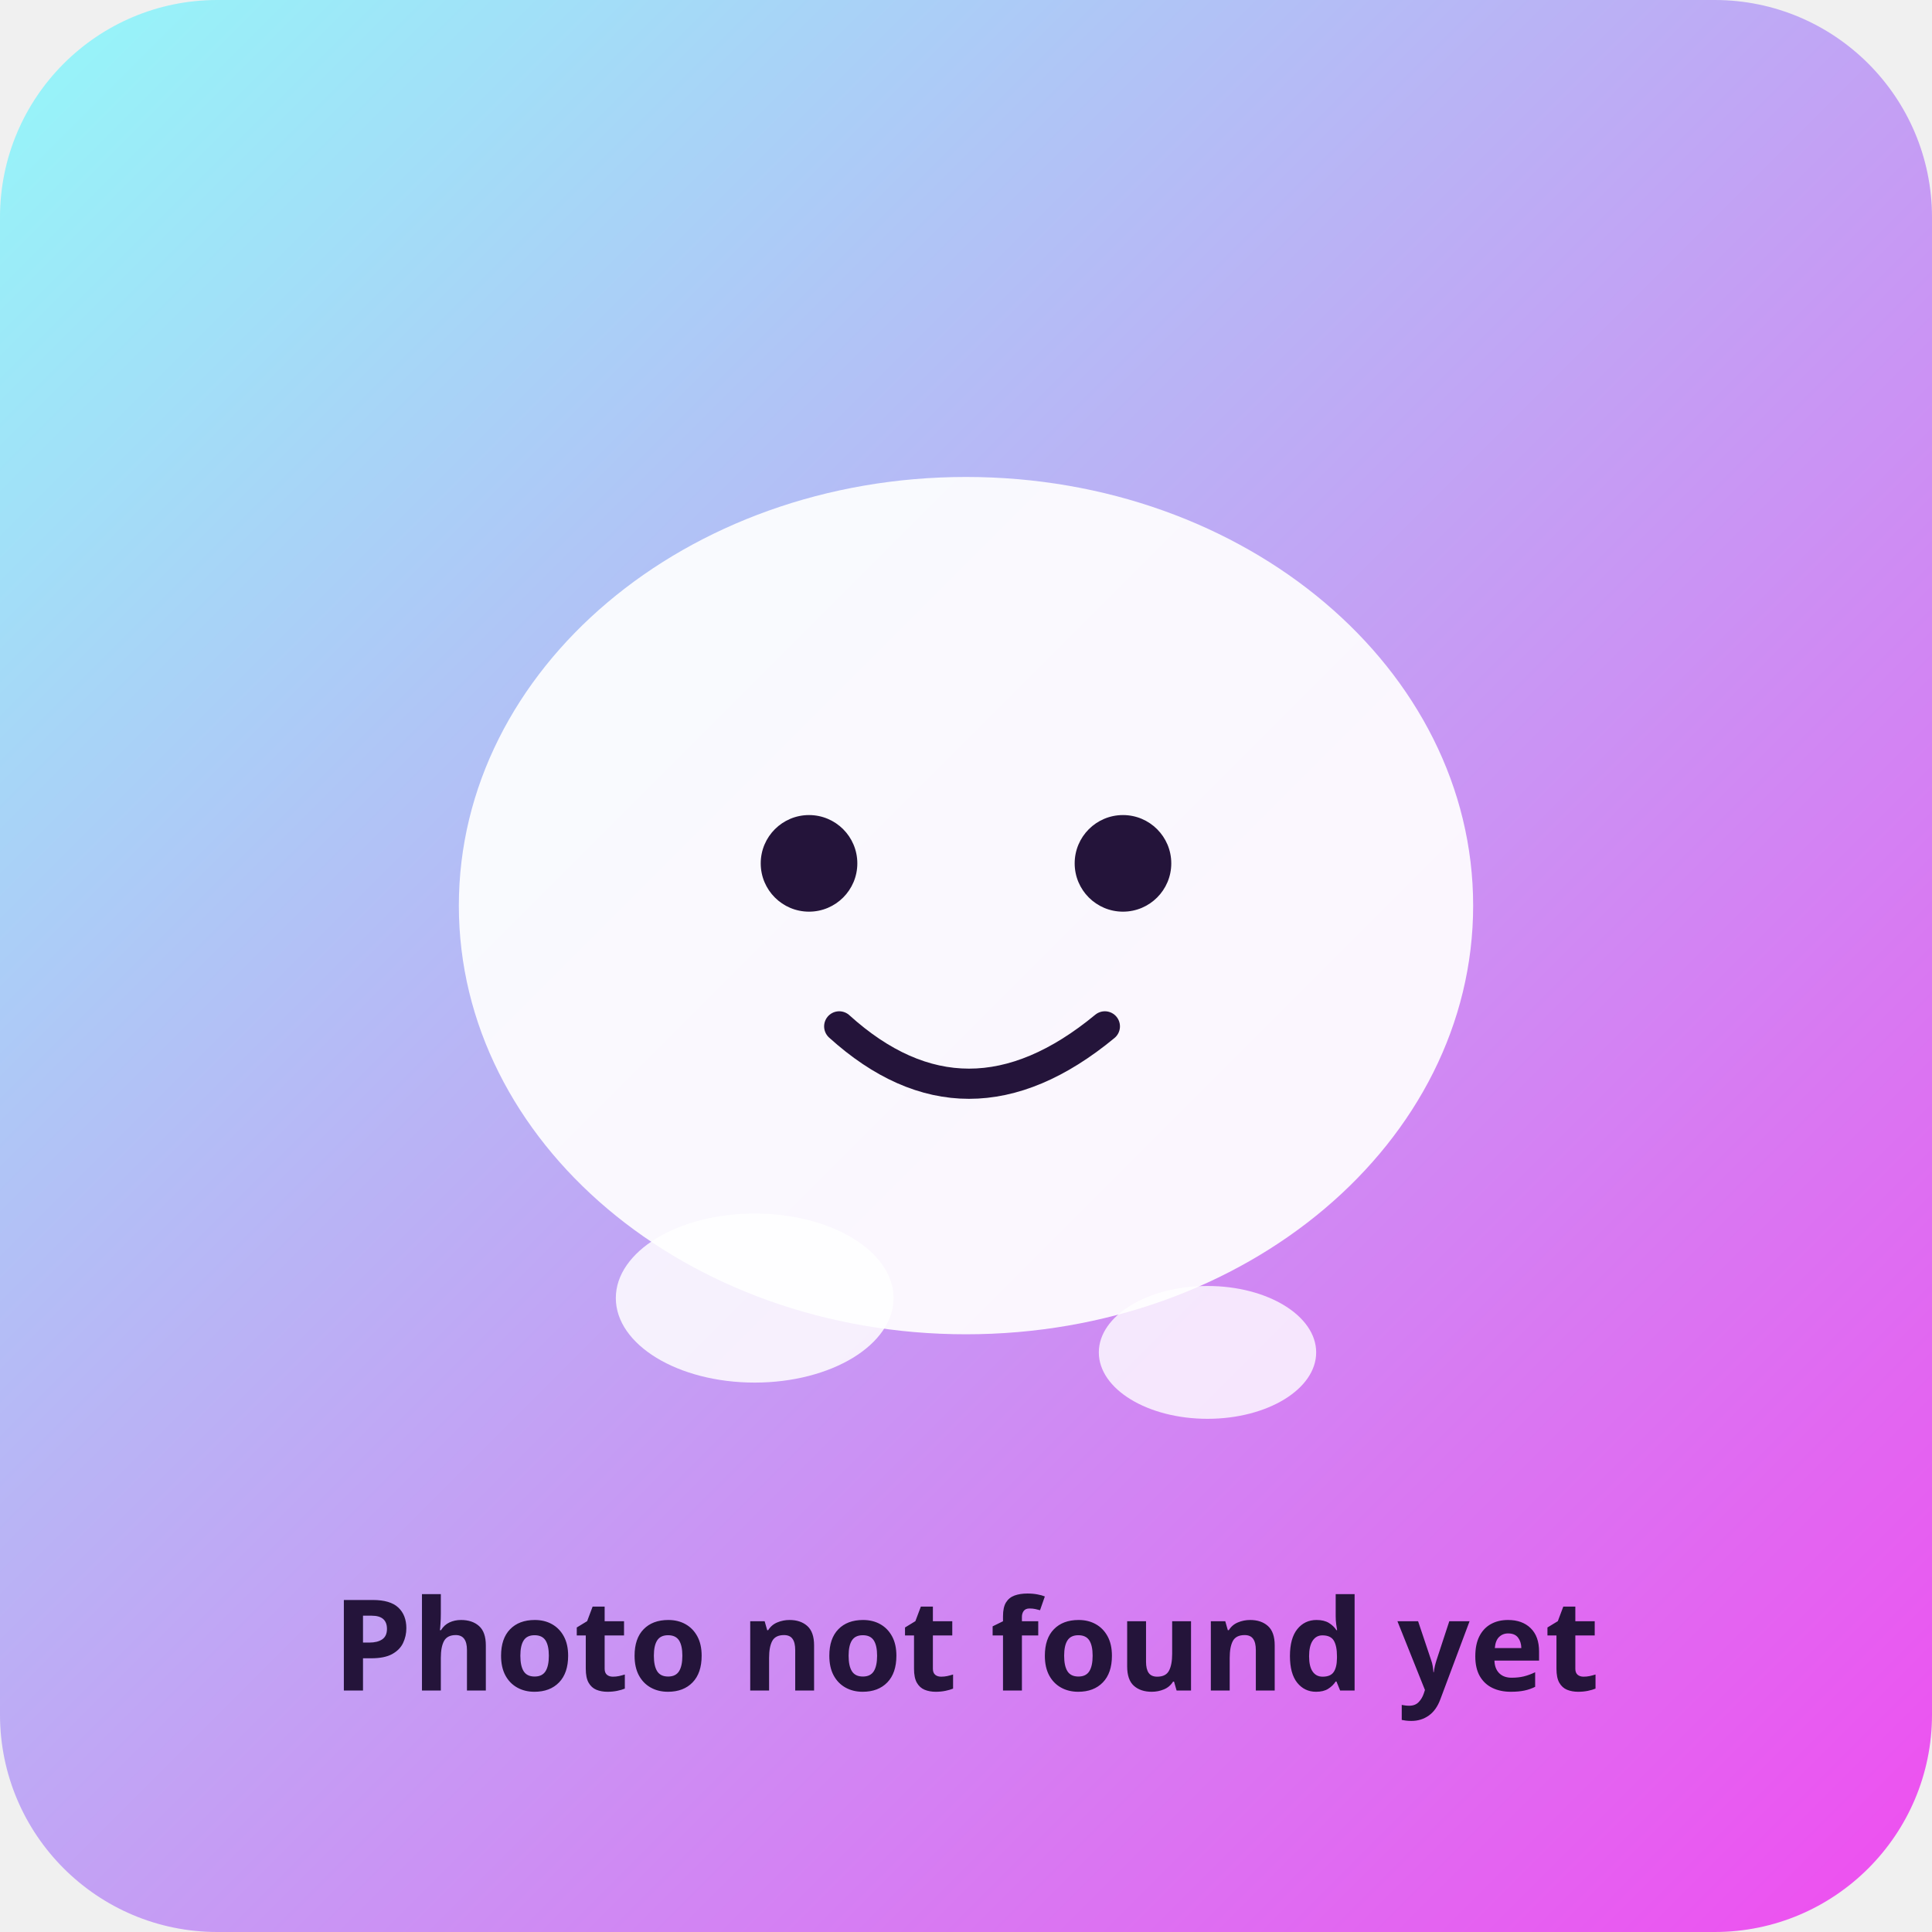
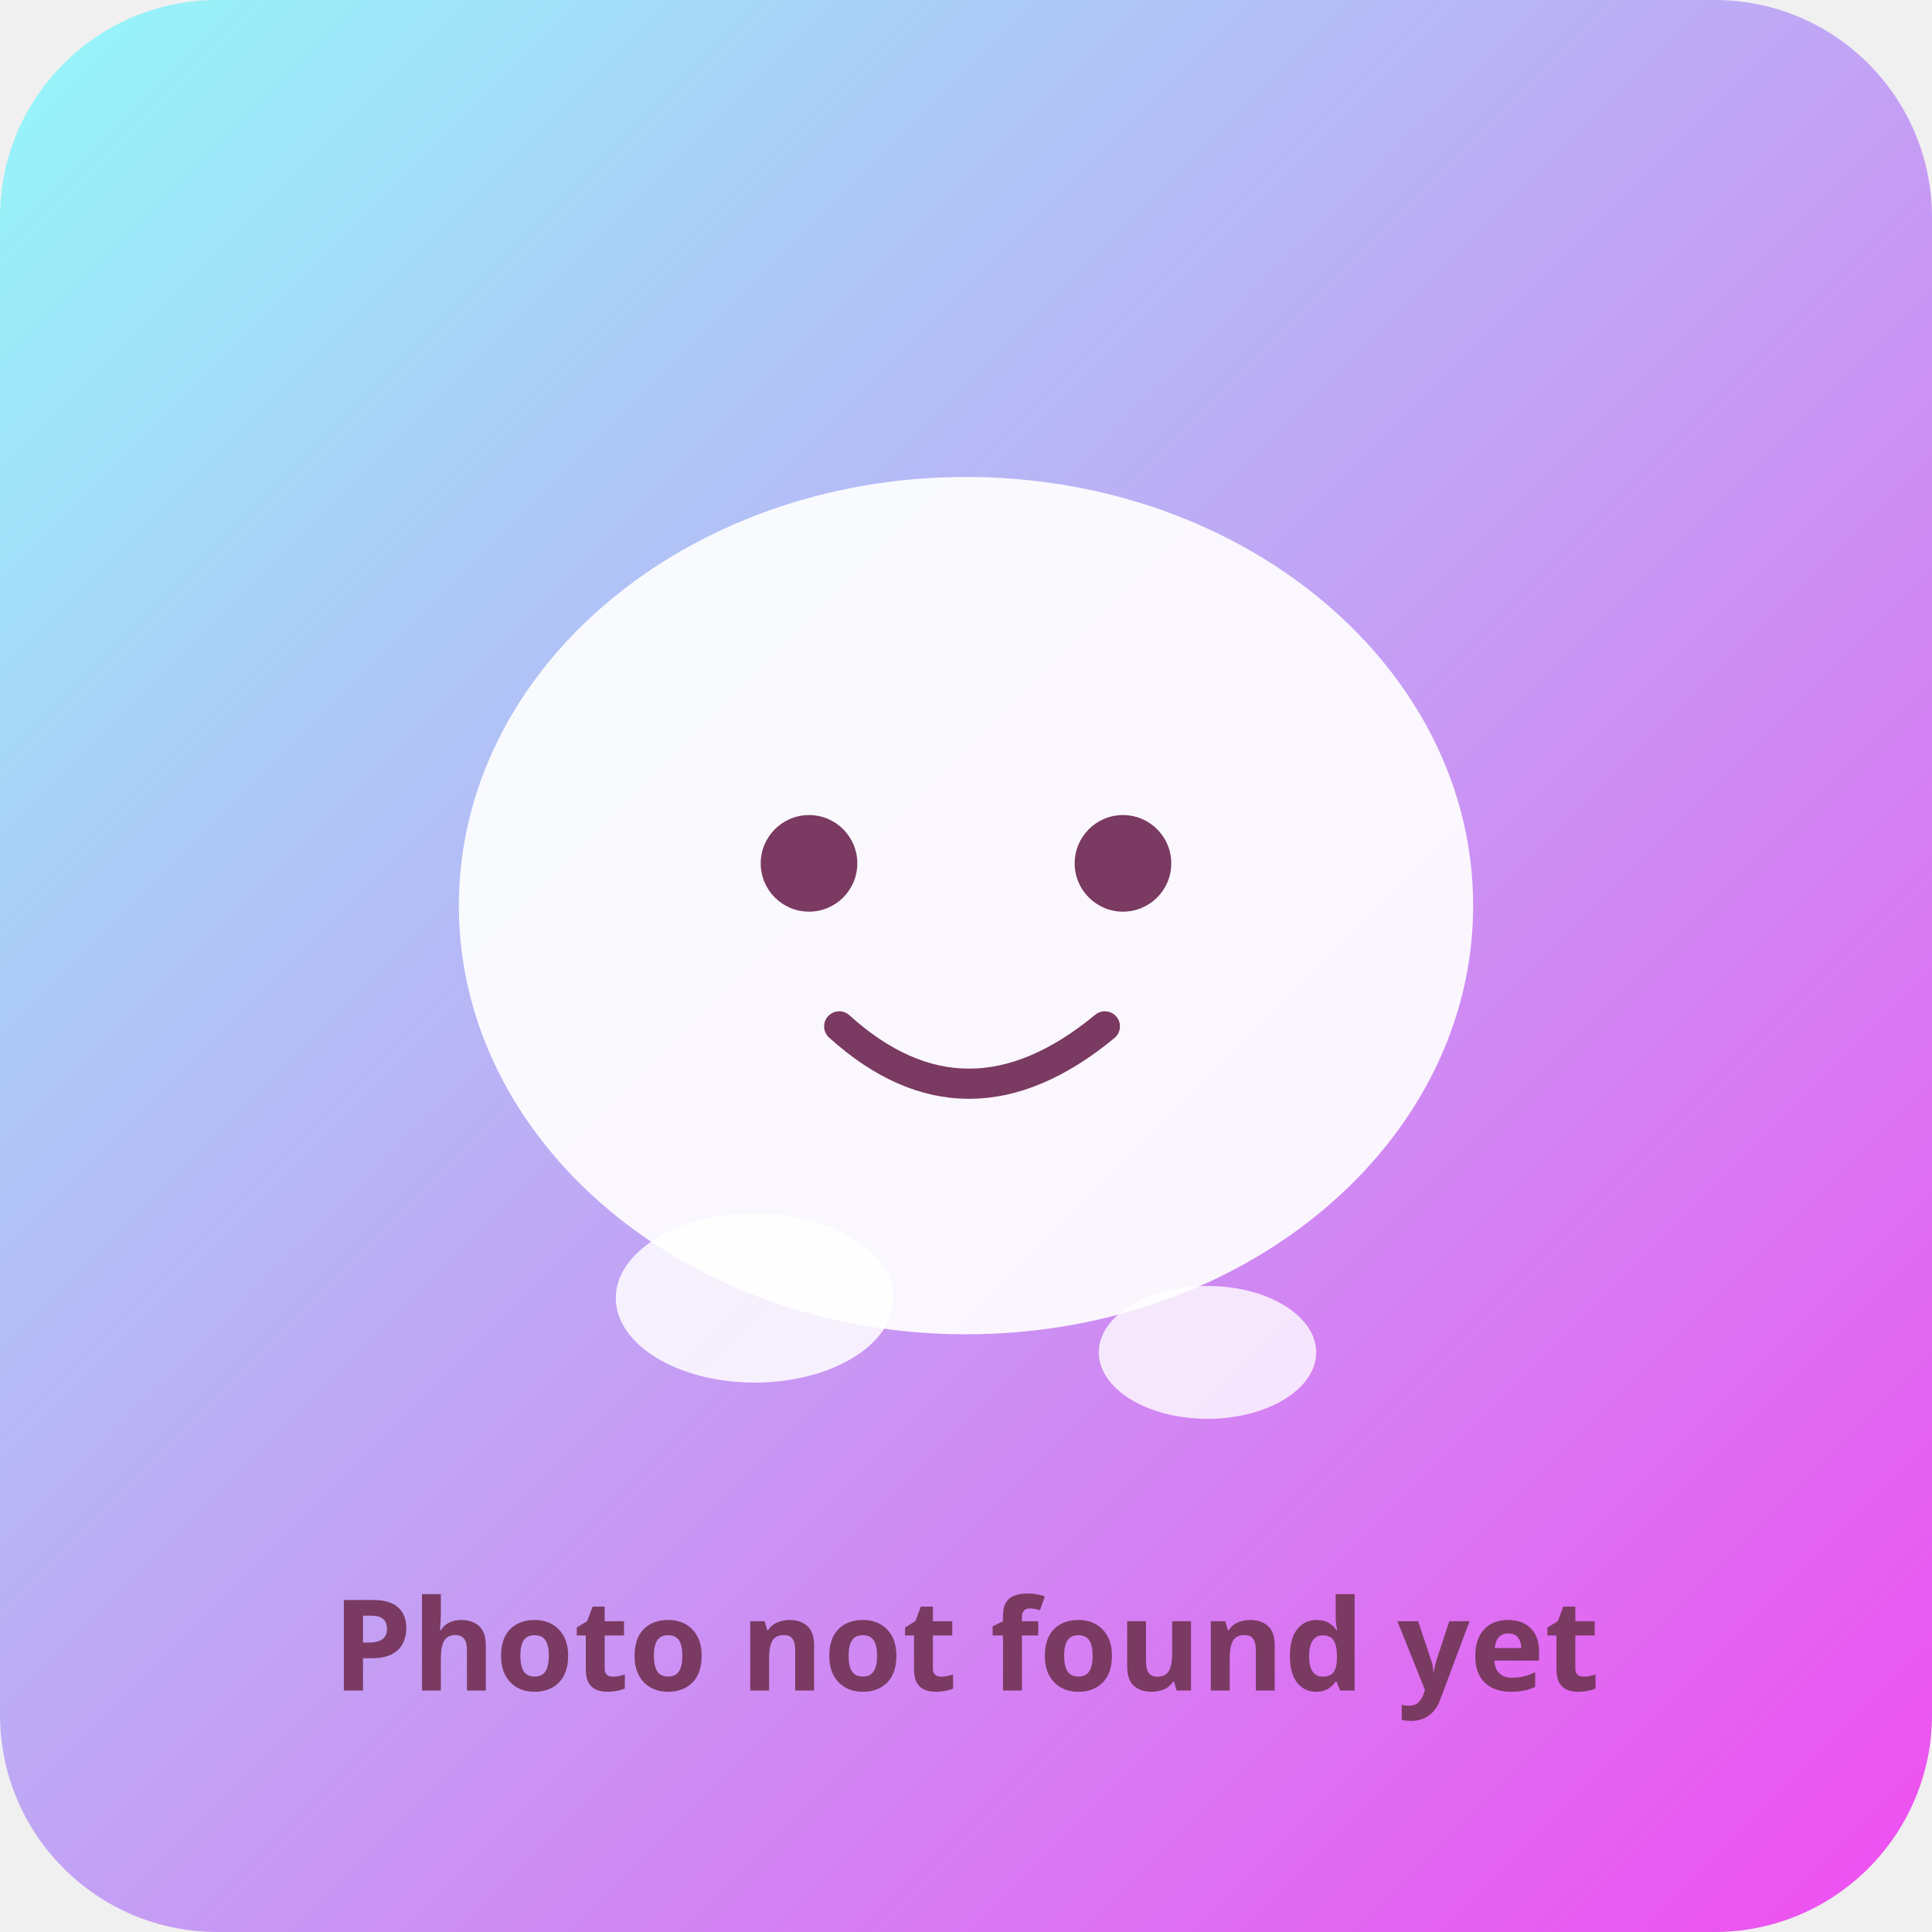
<svg xmlns="http://www.w3.org/2000/svg" viewBox="0 0 640 640" role="img" aria-label="Placeholder drawing, not a photo of Bubble Glob">
  <defs>
    <linearGradient id="g" x1="0" y1="0" x2="1" y2="1">
      <stop offset="0" stop-color="hsl(180 90% 78%)" />
      <stop offset="1" stop-color="hsl(300 85% 62%)" />
    </linearGradient>
  </defs>
  <rect width="640" height="640" rx="72" fill="url(#g)" />
  <ellipse cx="320" cy="300" rx="168" ry="142" fill="#fff" opacity="0.92" />
  <ellipse cx="250" cy="430" rx="46" ry="28" fill="#fff" opacity="0.85" />
  <ellipse cx="400" cy="448" rx="36" ry="22" fill="#fff" opacity="0.8" />
-   <circle cx="268" cy="286" r="16" fill="#24143a" />
-   <circle cx="372" cy="286" r="16" fill="#24143a" />
-   <path d="M278 340 Q320 378 366 340" fill="none" stroke="#24143a" stroke-width="10" stroke-linecap="round" />
-   <text x="320" y="560" text-anchor="middle" font-family="Nunito, sans-serif" font-size="42" font-weight="700" fill="#24143a">Photo not found yet</text>
+   <circle cx="268" cy="286" r="16" fill="#7a3a62" />
+   <circle cx="372" cy="286" r="16" fill="#7a3a62" />
+   <path d="M278 340 Q320 378 366 340" fill="none" stroke="#7a3a62" stroke-width="10" stroke-linecap="round" />
+   <text x="320" y="560" text-anchor="middle" font-family="Nunito, sans-serif" font-size="42" font-weight="700" fill="#7a3a62">Photo not found yet</text>
</svg>
